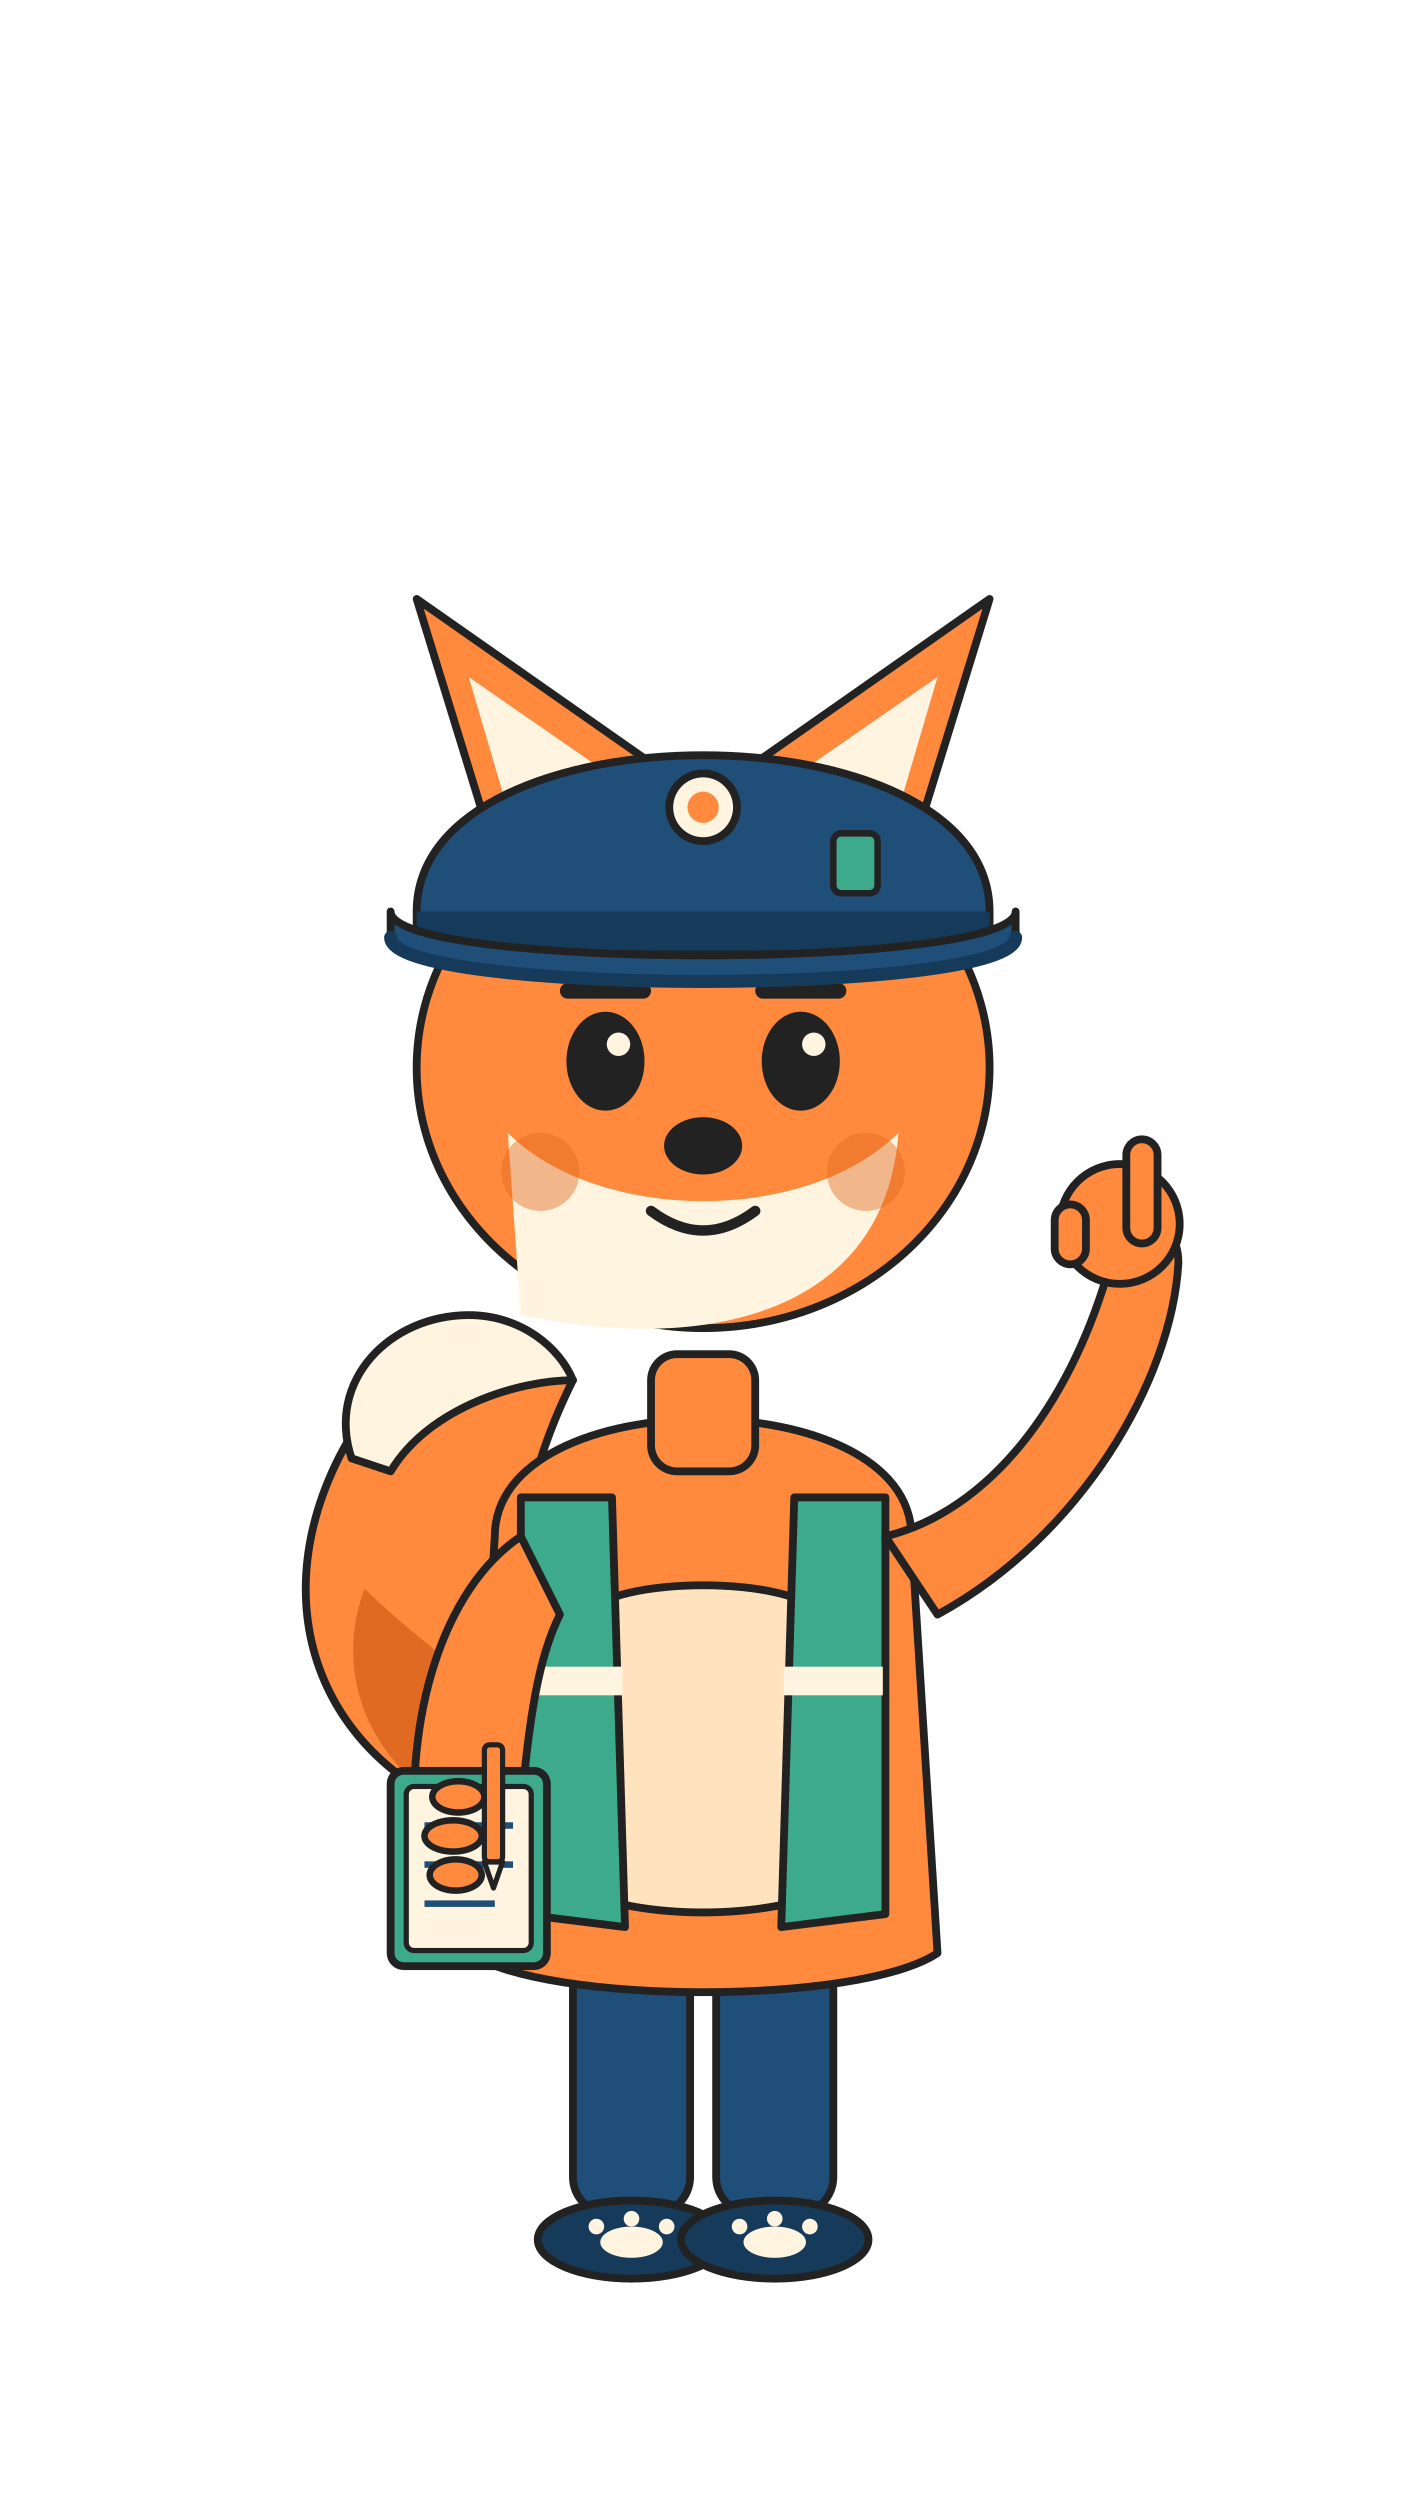
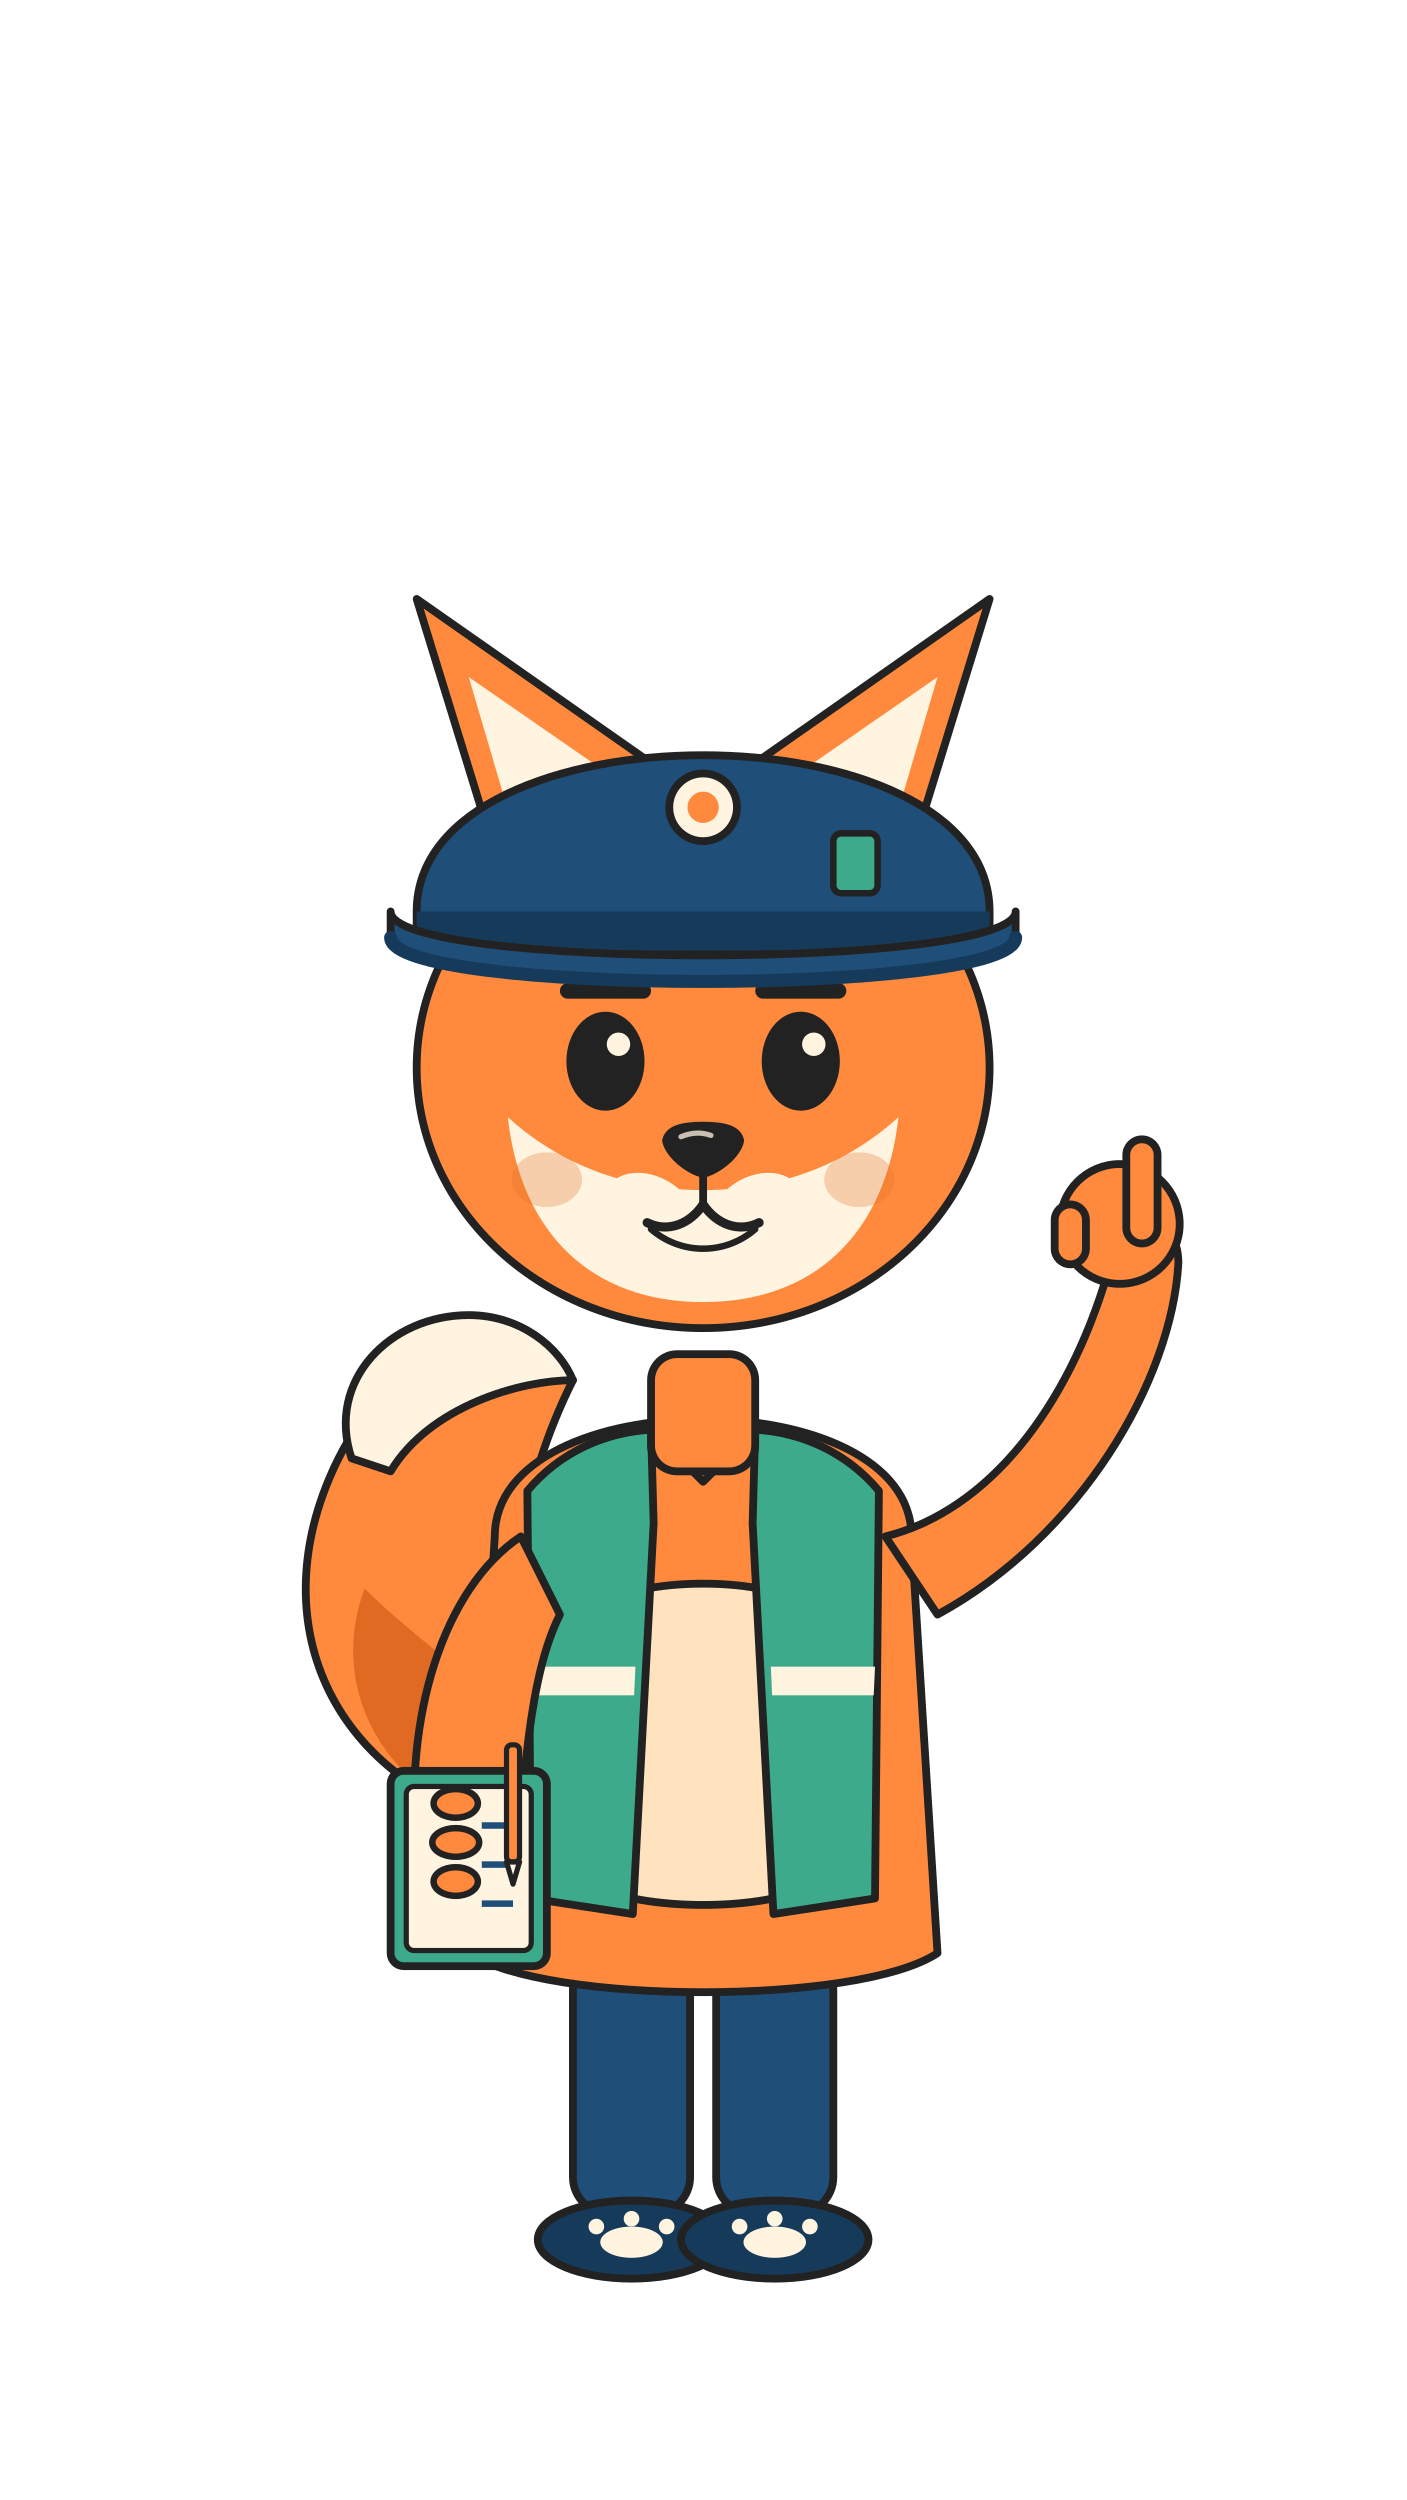
<svg xmlns="http://www.w3.org/2000/svg" viewBox="0 0 1080 1920" width="1080" height="1920">
  <g id="mascot_root">
    <g id="mascot_tail">
      <circle id="tail_base" cx="360" cy="1420" r="2" fill="none" />
      <path id="tail_fluff" d="M380 1400         C 250 1360 200 1240 260 1120         C 300 1040 380 1010 440 1060         C 400 1140 380 1240 420 1340 Z" fill="#FF8A3D" stroke="#222222" stroke-width="6" stroke-linejoin="round" />
      <path id="tail_shade" d="M380 1400 C 300 1380 250 1300 280 1220         C 320 1260 380 1300 420 1340 Z" fill="#E06A22" stroke="none" />
      <path id="tail_tip" d="M270 1120 C 250 1060 300 1010 360 1010         C 400 1010 430 1035 440 1060 C 400 1060 330 1080 300 1130 Z" fill="#FFF4E0" stroke="#222222" stroke-width="6" stroke-linejoin="round" />
    </g>
    <g id="leg_l">
      <rect id="leg_l_shape" x="440" y="1500" width="90" height="200" rx="28" fill="#1F4E79" stroke="#222222" stroke-width="6" />
      <ellipse id="foot_l" cx="485" cy="1720" rx="72" ry="30" fill="#163A5A" stroke="#222222" stroke-width="6" />
      <ellipse id="paw_l_big" cx="485" cy="1722" rx="24" ry="12" fill="#FFF4E0" />
      <circle id="paw_l_toe1" cx="458" cy="1710" r="6" fill="#FFF4E0" />
      <circle id="paw_l_toe2" cx="485" cy="1704" r="6" fill="#FFF4E0" />
      <circle id="paw_l_toe3" cx="512" cy="1710" r="6" fill="#FFF4E0" />
    </g>
    <g id="leg_r">
      <rect id="leg_r_shape" x="550" y="1500" width="90" height="200" rx="28" fill="#1F4E79" stroke="#222222" stroke-width="6" />
      <ellipse id="foot_r" cx="595" cy="1720" rx="72" ry="30" fill="#163A5A" stroke="#222222" stroke-width="6" />
      <ellipse id="paw_r_big" cx="595" cy="1722" rx="24" ry="12" fill="#FFF4E0" />
      <circle id="paw_r_toe1" cx="568" cy="1710" r="6" fill="#FFF4E0" />
      <circle id="paw_r_toe2" cx="595" cy="1704" r="6" fill="#FFF4E0" />
      <circle id="paw_r_toe3" cx="622" cy="1710" r="6" fill="#FFF4E0" />
    </g>
    <g id="torso">
      <path id="torso_shape" d="M380 1180         C 380 1120 460 1090 540 1090         C 620 1090 700 1120 700 1180         L 720 1500 C 660 1540 420 1540 360 1500 Z" fill="#FF8A3D" stroke="#222222" stroke-width="6" stroke-linejoin="round" />
-       <path id="belly" d="M450 1240         C 470 1210 610 1210 630 1240         L 640 1450 C 590 1475 490 1475 440 1450 Z" fill="#FFE3BF" stroke="#222222" stroke-width="6" stroke-linejoin="round" />
-       <path id="vest" d="M400 1150 L 470 1150 L 480 1480 L 400 1470 Z" fill="#3DAA8C" stroke="#222222" stroke-width="6" stroke-linejoin="round" />
-       <path id="vest_right" d="M610 1150 L 680 1150 L 680 1470 L 600 1480 Z" fill="#3DAA8C" stroke="#222222" stroke-width="6" stroke-linejoin="round" />
-       <rect id="vest_stripe_l" x="402" y="1280" width="76" height="22" fill="#FFF4E0" />
-       <rect id="vest_stripe_r" x="602" y="1280" width="76" height="22" fill="#FFF4E0" />
+       <path id="belly" d="M465 1235         C 480 1210 600 1210 615 1235         L 625 1448 C 585 1468 495 1468 455 1448 Z" fill="#FFE3BF" stroke="#222222" stroke-width="6" stroke-linejoin="round" />
+       <path id="vest" d="M405 1145         C 430 1115 465 1100 500 1098         L 502 1170 L 486 1470 L 408 1458 Z" fill="#3DAA8C" stroke="#222222" stroke-width="6" stroke-linejoin="round" />
+       <path id="vest_right" d="M580 1098         C 615 1100 650 1115 675 1145         L 672 1458 L 594 1470 L 578 1170 Z" fill="#3DAA8C" stroke="#222222" stroke-width="6" stroke-linejoin="round" />
+       <path id="vest_stripe_l" d="M408 1280 L 488 1280 L 487 1302 L 409 1302 Z" fill="#FFF4E0" />
+       <path id="vest_stripe_r" d="M592 1280 L 672 1280 L 671 1302 L 593 1302 Z" fill="#FFF4E0" />
+       <path id="vest_collar" d="M500 1098 L 540 1138 L 580 1098" fill="none" stroke="#222222" stroke-width="6" stroke-linecap="round" stroke-linejoin="round" />
    </g>
    <g id="arm_l">
      <circle id="shoulder_l" cx="400" cy="1200" r="2" fill="none" />
      <path id="arm_l_shape" d="M400 1180         C 340 1220 310 1320 320 1420         C 325 1460 370 1470 390 1440         C 405 1400 400 1300 430 1240 Z" fill="#FF8A3D" stroke="#222222" stroke-width="6" stroke-linejoin="round" />
      <circle id="hand_l" cx="360" cy="1440" r="42" fill="#FF8A3D" stroke="#222222" stroke-width="6" />
    </g>
    <g id="notebook">
      <rect id="notebook_cover" x="300" y="1360" width="120" height="150" rx="10" fill="#3DAA8C" stroke="#222222" stroke-width="6" />
      <rect id="notebook_page" x="312" y="1372" width="96" height="126" rx="6" fill="#FFF4E0" stroke="#222222" stroke-width="4" />
-       <line id="notebook_line_1" x1="326" y1="1402" x2="394" y2="1402" stroke="#1F4E79" stroke-width="5" />
-       <line id="notebook_line_2" x1="326" y1="1432" x2="394" y2="1432" stroke="#1F4E79" stroke-width="5" />
-       <line id="notebook_line_3" x1="326" y1="1462" x2="380" y2="1462" stroke="#1F4E79" stroke-width="5" />
+       <line id="notebook_line_1" x1="370" y1="1402" x2="394" y2="1402" stroke="#1F4E79" stroke-width="5" />
+       <line id="notebook_line_2" x1="370" y1="1432" x2="394" y2="1432" stroke="#1F4E79" stroke-width="5" />
+       <line id="notebook_line_3" x1="370" y1="1462" x2="394" y2="1462" stroke="#1F4E79" stroke-width="5" />
+       <g id="pencil">
+         <rect id="pencil_body" x="389" y="1340" width="10" height="90" rx="4" fill="#FF8A3D" stroke="#222222" stroke-width="4" />
+         <polygon id="pencil_tip" points="389,1430 394,1447 399,1430" fill="#FFF4E0" stroke="#222222" stroke-width="4" stroke-linejoin="round" />
+       </g>
      <g id="fingers_l">
-         <ellipse id="finger_l_1" cx="352" cy="1380" rx="20" ry="12" fill="#FF8A3D" stroke="#222222" stroke-width="5" />
-         <ellipse id="finger_l_2" cx="348" cy="1410" rx="22" ry="12" fill="#FF8A3D" stroke="#222222" stroke-width="5" />
-         <ellipse id="finger_l_3" cx="350" cy="1440" rx="20" ry="12" fill="#FF8A3D" stroke="#222222" stroke-width="5" />
-       </g>
-       <g id="pencil">
-         <rect id="pencil_body" x="372" y="1340" width="14" height="90" rx="4" fill="#FF8A3D" stroke="#222222" stroke-width="4" />
-         <polygon id="pencil_tip" points="372,1430 379,1450 386,1430" fill="#FFF4E0" stroke="#222222" stroke-width="4" stroke-linejoin="round" />
+         <ellipse id="finger_l_1" cx="350" cy="1385" rx="17" ry="11" fill="#FF8A3D" stroke="#222222" stroke-width="5" />
+         <ellipse id="finger_l_2" cx="350" cy="1415" rx="18" ry="11" fill="#FF8A3D" stroke="#222222" stroke-width="5" />
+         <ellipse id="finger_l_3" cx="350" cy="1445" rx="17" ry="11" fill="#FF8A3D" stroke="#222222" stroke-width="5" />
      </g>
    </g>
    <g id="neck_group">
      <circle id="neck" cx="540" cy="1100" r="2" fill="none" />
      <rect id="neck_shape" x="500" y="1040" width="80" height="90" rx="20" fill="#FF8A3D" stroke="#222222" stroke-width="6" />
    </g>
    <g id="head">
      <g id="ear_l">
        <circle id="ear_base_l" cx="420" cy="700" r="2" fill="none" />
        <polygon id="ear_l_outer" points="400,720 320,460 520,600" fill="#FF8A3D" stroke="#222222" stroke-width="6" stroke-linejoin="round" />
        <polygon id="ear_l_inner" points="410,690 360,520 490,610" fill="#FFF4E0" stroke="none" />
      </g>
      <g id="ear_r">
        <circle id="ear_base_r" cx="660" cy="700" r="2" fill="none" />
        <polygon id="ear_r_outer" points="680,720 760,460 560,600" fill="#FF8A3D" stroke="#222222" stroke-width="6" stroke-linejoin="round" />
        <polygon id="ear_r_inner" points="670,690 720,520 590,610" fill="#FFF4E0" stroke="none" />
      </g>
      <ellipse id="face" cx="540" cy="820" rx="220" ry="200" fill="#FF8A3D" stroke="#222222" stroke-width="6" />
-       <path id="muzzle" d="M390 870         C 460 940 620 940 690 870         C 680 1010 540 1040 400 1010 Z" fill="#FFF4E0" stroke="none" />
-       <circle id="cheek_l" cx="415" cy="900" r="30" fill="#E06A22" opacity="0.45" />
-       <circle id="cheek_r" cx="665" cy="900" r="30" fill="#E06A22" opacity="0.45" />
+       <path id="muzzle" d="M390 858         C 425 890 475 914 540 914         C 605 914 655 890 690 858         C 680 948 625 1000 540 1000         C 455 1000 400 948 390 858 Z" fill="#FFF4E0" stroke="none" />
+       <ellipse id="cheek_l" cx="420" cy="906" rx="27" ry="21" fill="#E06A22" opacity="0.28" />
+       <ellipse id="cheek_r" cx="660" cy="906" rx="27" ry="21" fill="#E06A22" opacity="0.28" />
+       <path id="muzzle_lobe_l" d="M468 910 C 480 895 510 898 528 920 C 522 944 505 951 488 940 C 477 933 471 922 468 910 Z" fill="#FFF4E0" stroke="none" />
+       <path id="muzzle_lobe_r" d="M612 910 C 600 895 570 898 552 920 C 558 944 575 951 592 940 C 603 933 609 922 612 910 Z" fill="#FFF4E0" stroke="none" />
      <g id="eyes_open">
        <ellipse id="eye_l_open" cx="465" cy="815" rx="30" ry="38" fill="#222222" />
        <ellipse id="eye_r_open" cx="615" cy="815" rx="30" ry="38" fill="#222222" />
        <circle id="eye_l_glint" cx="475" cy="802" r="9" fill="#FFF4E0" />
        <circle id="eye_r_glint" cx="625" cy="802" r="9" fill="#FFF4E0" />
      </g>
      <g id="eyes_closed" display="none">
        <path id="eye_l_closed" d="M435 815 Q465 830 495 815" stroke="#222222" stroke-width="8" fill="none" stroke-linecap="round" />
        <path id="eye_r_closed" d="M585 815 Q615 830 645 815" stroke="#222222" stroke-width="8" fill="none" stroke-linecap="round" />
      </g>
      <g id="eyes_happy" display="none">
        <path id="eye_l_happy" d="M435 825 Q465 795 495 825" stroke="#222222" stroke-width="8" fill="none" stroke-linecap="round" />
        <path id="eye_r_happy" d="M585 825 Q615 795 645 825" stroke="#222222" stroke-width="8" fill="none" stroke-linecap="round" />
      </g>
      <g id="brows_neutral">
        <rect id="brow_l_neutral" x="430" y="755" width="70" height="12" rx="6" fill="#222222" />
        <rect id="brow_r_neutral" x="580" y="755" width="70" height="12" rx="6" fill="#222222" />
      </g>
      <g id="brows_up" display="none">
        <rect id="brow_l_up" x="430" y="735" width="70" height="12" rx="6" fill="#222222" />
        <rect id="brow_r_up" x="580" y="735" width="70" height="12" rx="6" fill="#222222" />
      </g>
-       <ellipse id="nose" cx="540" cy="880" rx="30" ry="22" fill="#222222" />
+       <path id="nose" d="M510 876         C 512 866 523 863 540 863         C 557 863 568 866 570 876         C 568 888 551 901 540 903         C 529 901 512 888 510 876 Z" fill="#222222" stroke="#222222" stroke-width="3" stroke-linejoin="round" />
+       <path id="nose_glint" d="M523 873 Q535 868 546 872" fill="none" stroke="#FFF4E0" stroke-width="4" stroke-linecap="round" opacity="0.75" />
      <g id="mouth_smile">
-         <path id="smile_path" d="M500 930 Q540 960 580 930" stroke="#222222" stroke-width="8" fill="none" stroke-linecap="round" />
+         <path id="philtrum" d="M540 900 L540 925" stroke="#222222" stroke-width="6" fill="none" stroke-linecap="round" />
+         <path id="smile_path" d="M540 925           C 530 940 513 947 497 939           M540 925           C 550 940 567 947 583 939" stroke="#222222" stroke-width="7" fill="none" stroke-linecap="round" stroke-linejoin="round" />
+         <path id="smile_lower" d="M500 944 C 523 964 557 964 580 944" stroke="#222222" stroke-width="5" fill="none" stroke-linecap="round" />
      </g>
      <g id="mouth_open" display="none">
-         <ellipse id="mouth_open_shape" cx="540" cy="940" rx="34" ry="24" fill="#222222" />
-         <ellipse id="tongue" cx="540" cy="952" rx="18" ry="10" fill="#E06A22" />
+         <path id="mouth_open_shape" d="M505 928           C 510 911 530 909 540 921           C 550 909 570 911 575 928           C 579 949 560 968 540 968           C 520 968 501 949 505 928 Z" fill="#222222" />
+         <path id="tongue" d="M520 950 Q540 939 560 950 Q555 965 540 965 Q525 965 520 950 Z" fill="#E06A22" />
      </g>
      <g id="mouth_wow" display="none">
-         <circle id="mouth_wow_circle" cx="540" cy="940" r="22" fill="#222222" />
+         <ellipse id="mouth_wow_circle" cx="540" cy="944" rx="19" ry="27" fill="#222222" />
+         <ellipse id="mouth_wow_glint" cx="534" cy="934" rx="5" ry="7" fill="#FFF4E0" opacity="0.75" />
      </g>
    </g>
    <g id="helmet">
      <path id="helmet_dome" d="M320 700         C 320 540 760 540 760 700         L 760 730 L 320 730 Z" fill="#1F4E79" stroke="#222222" stroke-width="6" stroke-linejoin="round" />
      <path id="helmet_shade" d="M320 700 L 760 700 L 760 730 L 320 730 Z" fill="#163A5A" />
      <path id="helmet_visor" d="M300 700         C 300 745 780 745 780 700         L 780 720 C 780 765 300 765 300 720 Z" fill="#1F4E79" stroke="#222222" stroke-width="6" stroke-linejoin="round" />
      <path id="helmet_rim" d="M300 720 C 300 765 780 765 780 720" stroke="#163A5A" stroke-width="10" fill="none" stroke-linecap="round" />
      <circle id="helmet_lamp" cx="540" cy="620" r="26" fill="#FFF4E0" stroke="#222222" stroke-width="6" />
      <circle id="helmet_lamp_core" cx="540" cy="620" r="12" fill="#FF8A3D" />
      <rect id="helmet_badge" x="640" y="640" width="34" height="46" rx="6" fill="#3DAA8C" stroke="#222222" stroke-width="5" />
    </g>
    <g id="arm_r_point">
      <circle id="shoulder_r" cx="680" cy="1200" r="2" fill="none" />
      <path id="arm_r_point_shape" d="M680 1180         C 760 1160 820 1080 850 980         C 865 930 905 930 905 970         C 900 1060 830 1180 720 1240 Z" fill="#FF8A3D" stroke="#222222" stroke-width="6" stroke-linejoin="round" />
      <circle id="hand_r_point" cx="860" cy="940" r="46" fill="#FF8A3D" stroke="#222222" stroke-width="6" />
      <rect id="finger_r" x="865" y="875" width="24" height="80" rx="12" fill="#FF8A3D" stroke="#222222" stroke-width="6" />
      <rect id="thumb_r" x="810" y="925" width="24" height="46" rx="12" fill="#FF8A3D" stroke="#222222" stroke-width="6" />
    </g>
    <g id="arm_r_wave" display="none">
      <circle id="shoulder_r_wave" cx="680" cy="1200" r="2" fill="none" />
      <path id="arm_r_wave_shape" d="M680 1180         C 760 1140 820 1000 800 880         C 790 820 850 810 860 860         C 880 990 850 1170 720 1240 Z" fill="#FF8A3D" stroke="#222222" stroke-width="6" stroke-linejoin="round" />
      <circle id="hand_r_wave" cx="830" cy="840" r="48" fill="#FF8A3D" stroke="#222222" stroke-width="6" />
      <rect id="wave_finger_1" x="790" y="790" width="22" height="70" rx="11" fill="#FF8A3D" stroke="#222222" stroke-width="6" />
      <rect id="wave_finger_2" x="820" y="780" width="22" height="80" rx="11" fill="#FF8A3D" stroke="#222222" stroke-width="6" />
      <rect id="wave_finger_3" x="850" y="790" width="22" height="70" rx="11" fill="#FF8A3D" stroke="#222222" stroke-width="6" />
    </g>
    <g id="lang_accent" display="none">
      <rect id="lang_scarf" x="450" y="1050" width="180" height="50" rx="25" fill="#3DAA8C" stroke="#222222" stroke-width="6" />
      <rect id="lang_scarf_stripe" x="450" y="1068" width="180" height="14" fill="#FFF4E0" />
    </g>
  </g>
</svg>
